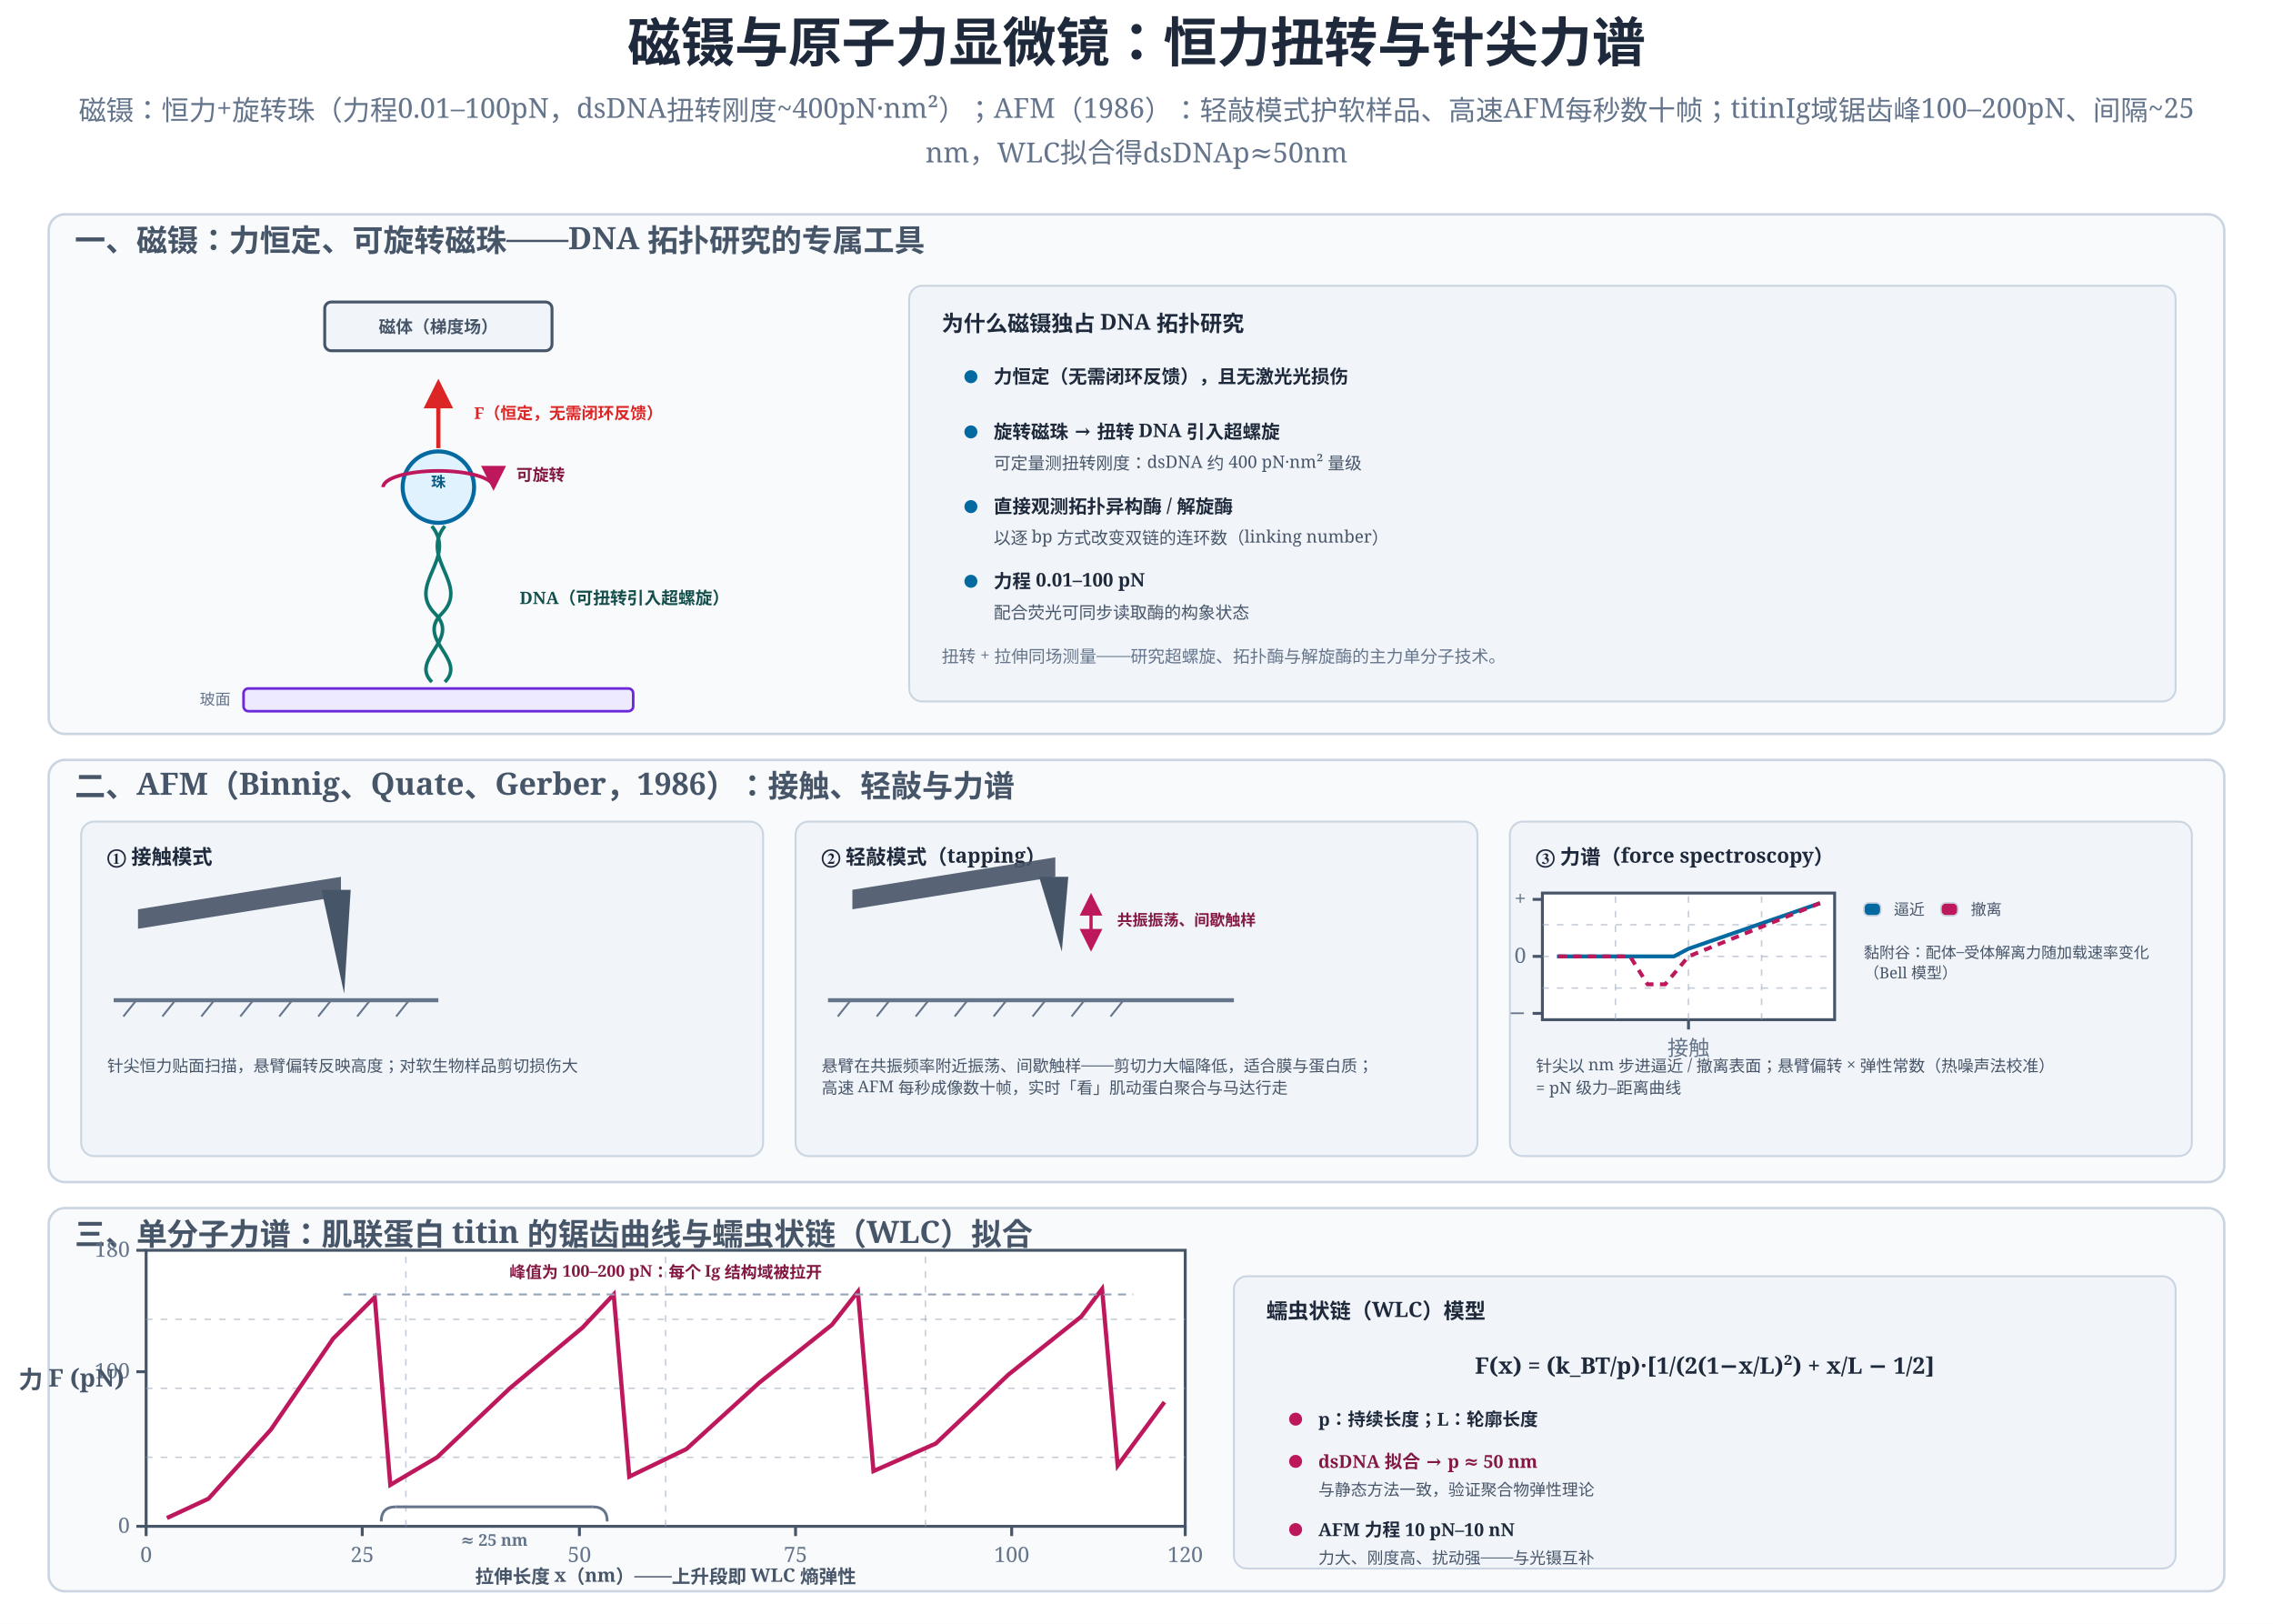
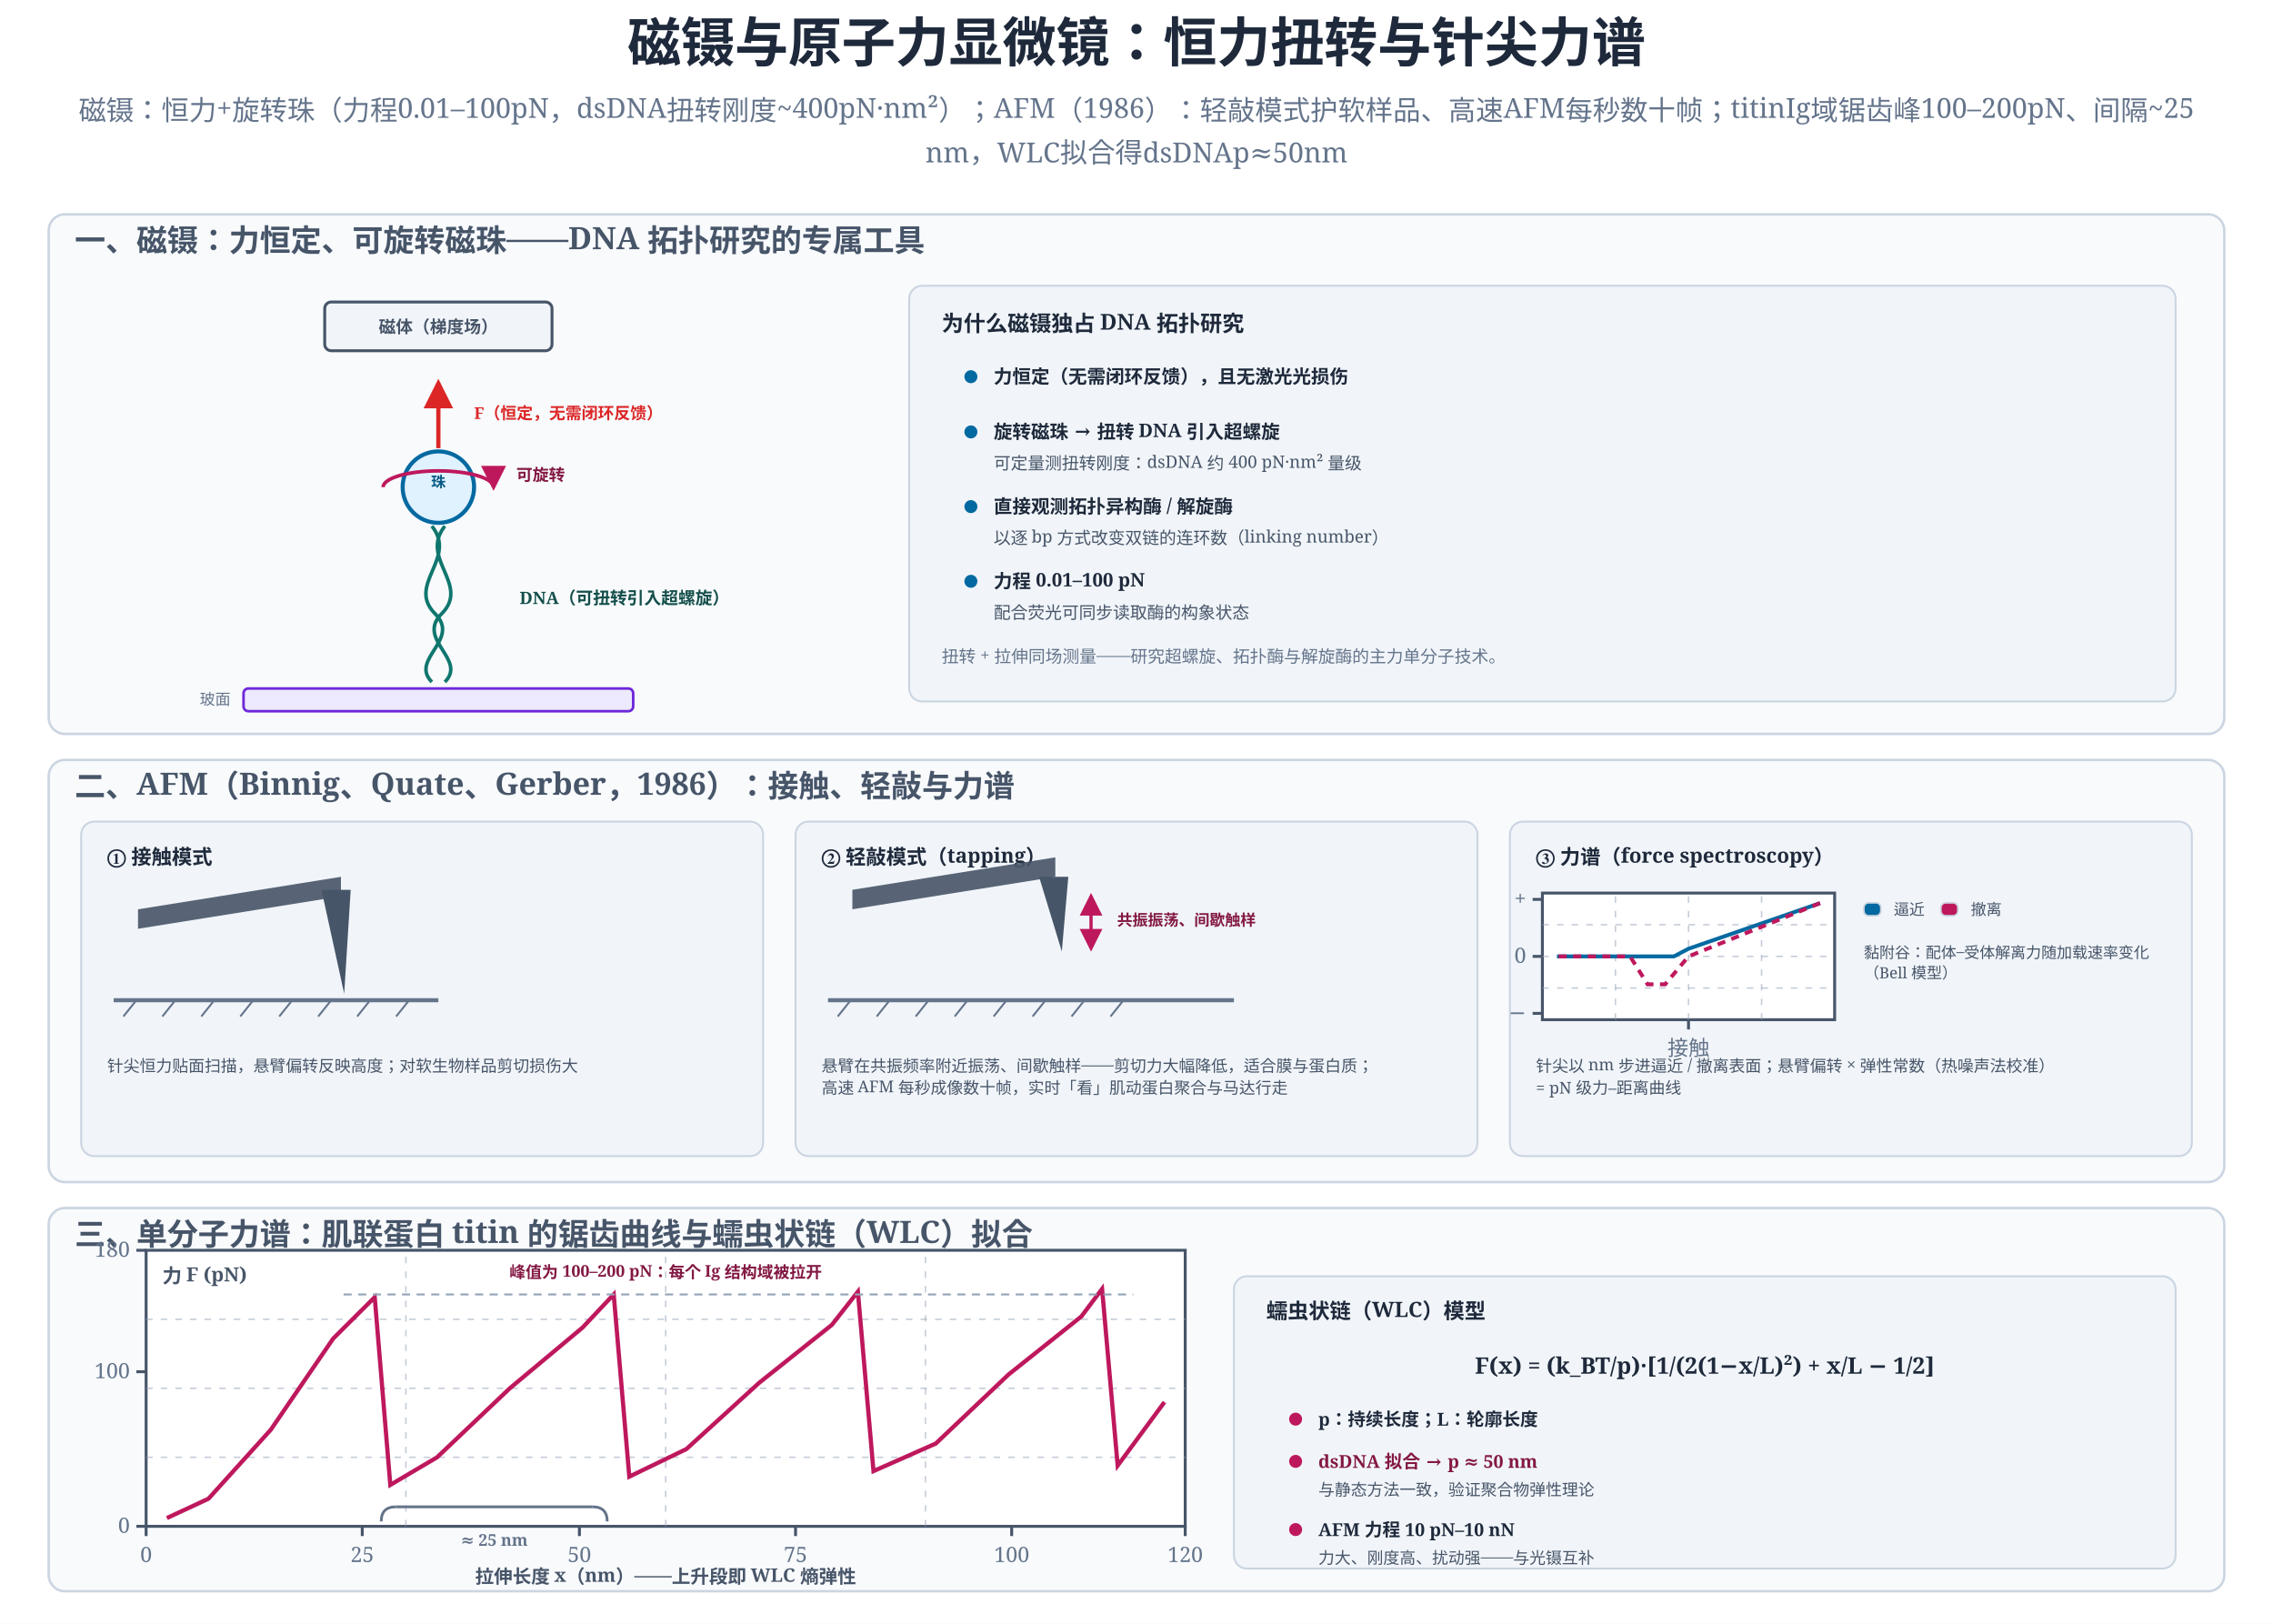
<svg xmlns="http://www.w3.org/2000/svg" width="1400" height="1000" viewBox="0 0 1400 1000" font-family="Noto Serif SC, LXGW WenKai, Songti SC, serif">
  <defs>
    <marker id="arr-ink" viewBox="0 0 10 10" refX="8.5" refY="5" markerWidth="7" markerHeight="7" orient="auto-start-reverse">
      <path d="M0,0 L10,5 L0,10 z" fill="#334155" />
    </marker>
    <marker id="arr-dna" viewBox="0 0 10 10" refX="8.5" refY="5" markerWidth="7" markerHeight="7" orient="auto-start-reverse">
      <path d="M0,0 L10,5 L0,10 z" fill="#0f766e" />
    </marker>
    <marker id="arr-rna" viewBox="0 0 10 10" refX="8.5" refY="5" markerWidth="7" markerHeight="7" orient="auto-start-reverse">
      <path d="M0,0 L10,5 L0,10 z" fill="#b45309" />
    </marker>
    <marker id="arr-pro" viewBox="0 0 10 10" refX="8.5" refY="5" markerWidth="7" markerHeight="7" orient="auto-start-reverse">
      <path d="M0,0 L10,5 L0,10 z" fill="#6d28d9" />
    </marker>
    <marker id="arr-enz" viewBox="0 0 10 10" refX="8.5" refY="5" markerWidth="7" markerHeight="7" orient="auto-start-reverse">
      <path d="M0,0 L10,5 L0,10 z" fill="#be185d" />
    </marker>
    <marker id="arr-acc" viewBox="0 0 10 10" refX="8.5" refY="5" markerWidth="7" markerHeight="7" orient="auto-start-reverse">
      <path d="M0,0 L10,5 L0,10 z" fill="#0369a1" />
    </marker>
    <marker id="arr-ok" viewBox="0 0 10 10" refX="8.5" refY="5" markerWidth="7" markerHeight="7" orient="auto-start-reverse">
      <path d="M0,0 L10,5 L0,10 z" fill="#059669" />
    </marker>
    <marker id="arr-warn" viewBox="0 0 10 10" refX="8.5" refY="5" markerWidth="7" markerHeight="7" orient="auto-start-reverse">
      <path d="M0,0 L10,5 L0,10 z" fill="#b45309" />
    </marker>
    <marker id="arr-bad" viewBox="0 0 10 10" refX="8.5" refY="5" markerWidth="7" markerHeight="7" orient="auto-start-reverse">
      <path d="M0,0 L10,5 L0,10 z" fill="#dc2626" />
    </marker>
    <marker id="arr-mute" viewBox="0 0 10 10" refX="8.5" refY="5" markerWidth="7" markerHeight="7" orient="auto-start-reverse">
      <path d="M0,0 L10,5 L0,10 z" fill="#94a3b8" />
    </marker>
  </defs>
  <rect x="0" y="0" width="1400" height="1000" fill="#ffffff" />
  <text x="700" y="38" text-anchor="middle" font-size="33" font-weight="700" fill="#1e293b">磁镊与原子力显微镜：恒力扭转与针尖力谱</text>
  <text x="700" y="74" text-anchor="middle" font-size="17" fill="#64748b">磁镊：恒力+旋转珠（力程0.01–100pN，dsDNA扭转刚度~400pN·nm²）；AFM（1986）：轻敲模式护软样品、高速AFM每秒数十帧；titinIg域锯齿峰100–200pN、间隔~25</text>
  <text x="700" y="100" text-anchor="middle" font-size="17" fill="#64748b">nm，WLC拟合得dsDNAp≈50nm</text>
  <rect x="30" y="132" width="1340" height="320" rx="10" fill="#f8fafc" stroke="#cbd5e1" stroke-width="1.5" />
  <text x="46" y="154.84" font-size="19" fill="#475569" font-weight="700">一、磁镊：力恒定、可旋转磁珠——DNA 拓扑研究的专属工具</text>
  <rect x="200" y="186" width="140" height="30" rx="4" fill="#f1f5f9" stroke="#475569" stroke-width="1.8" />
  <text x="270" y="205" font-size="10.5" fill="#475569" text-anchor="middle" font-weight="700">磁体（梯度场）</text>
  <line x1="270" y1="276" x2="270" y2="236" stroke="#dc2626" stroke-width="2.6" marker-end="url(#arr-bad)" />
  <text x="292" y="258" font-size="10" fill="#dc2626" font-weight="700">F（恒定，无需闭环反馈）</text>
  <circle cx="270" cy="300" r="22" fill="#e0f2fe" stroke="#0369a1" stroke-width="2.5" />
  <path d="M 236,300 A 34,10 0 0 1 304,300" fill="none" stroke="#be185d" stroke-width="2.2" marker-end="url(#arr-enz)" />
  <text x="318" y="296" font-size="10" fill="#831843" font-weight="700">可旋转</text>
  <text x="270" y="300" font-size="9" fill="#075985" text-anchor="middle" font-weight="700">珠</text>
  <path d="M 266,324 C 282,344 250,360 268,378 C 284,394 252,406 266,420" fill="none" stroke="#0f766e" stroke-width="2.2" />
  <path d="M 274,324 C 258,344 290,360 272,378 C 256,394 288,406 274,420" fill="none" stroke="#0f766e" stroke-width="2.2" />
  <text x="320" y="372" font-size="10.5" fill="#134e4a" font-weight="700">DNA（可扭转引入超螺旋）</text>
  <rect x="150" y="424" width="240" height="14" rx="3" fill="#ede9fe" stroke="#6d28d9" stroke-width="1.6" />
  <text x="142" y="434" font-size="9.5" fill="#64748b" text-anchor="end">玻面</text>
  <rect x="560" y="176" width="780" height="256" rx="8" fill="#f1f5f9" stroke="#cbd5e1" stroke-width="1.2" />
  <text x="580" y="204" font-size="13.5" fill="#1e293b" font-weight="700">为什么磁镊独占 DNA 拓扑研究</text>
  <circle cx="598" cy="232" r="4" fill="#0369a1" />
  <text x="612" y="236" font-size="11.5" fill="#1e293b" font-weight="700">力恒定（无需闭环反馈），且无激光光损伤</text>
  <circle cx="598" cy="266" r="4" fill="#0369a1" />
  <text x="612" y="270" font-size="11.5" fill="#1e293b" font-weight="700">旋转磁珠 → 扭转 DNA 引入超螺旋</text>
  <text x="612" y="289" font-size="10.5" fill="#475569">可定量测扭转刚度：dsDNA 约 400 pN·nm² 量级</text>
  <circle cx="598" cy="312" r="4" fill="#0369a1" />
  <text x="612" y="316" font-size="11.5" fill="#1e293b" font-weight="700">直接观测拓扑异构酶 / 解旋酶</text>
  <text x="612" y="335" font-size="10.5" fill="#475569">以逐 bp 方式改变双链的连环数（linking number）</text>
  <circle cx="598" cy="358" r="4" fill="#0369a1" />
  <text x="612" y="362" font-size="11.5" fill="#1e293b" font-weight="700">力程 0.01–100 pN</text>
  <text x="612" y="381" font-size="10.5" fill="#475569">配合荧光可同步读取酶的构象状态</text>
  <text x="580" y="408" font-size="10.5" fill="#64748b">扭转 + 拉伸同场测量——研究超螺旋、拓扑酶与解旋酶的主力单分子技术。</text>
  <rect x="30" y="468" width="1340" height="260" rx="10" fill="#f8fafc" stroke="#cbd5e1" stroke-width="1.5" />
  <text x="46" y="490.84" font-size="19" fill="#475569" font-weight="700">二、AFM（Binnig、Quate、Gerber，1986）：接触、轻敲与力谱</text>
  <rect x="50" y="506" width="420" height="206" rx="8" fill="#f1f5f9" stroke="#cbd5e1" stroke-width="1.2" />
  <text x="66" y="532" font-size="12.5" fill="#1e293b" font-weight="700">① 接触模式</text>
  <polygon points="85,560 210,540 210,552 85,572" fill="#475569" fill-opacity="0.9" />
  <polygon points="198,548 216,548 212,612" fill="#475569" />
  <line x1="70" y1="616" x2="270" y2="616" stroke="#64748b" stroke-width="2.5" />
  <line x1="84" y1="616" x2="76" y2="626" stroke="#64748b" stroke-width="1.2" />
  <line x1="108" y1="616" x2="100" y2="626" stroke="#64748b" stroke-width="1.2" />
  <line x1="132" y1="616" x2="124" y2="626" stroke="#64748b" stroke-width="1.2" />
  <line x1="156" y1="616" x2="148" y2="626" stroke="#64748b" stroke-width="1.2" />
  <line x1="180" y1="616" x2="172" y2="626" stroke="#64748b" stroke-width="1.2" />
  <line x1="204" y1="616" x2="196" y2="626" stroke="#64748b" stroke-width="1.2" />
  <line x1="228" y1="616" x2="220" y2="626" stroke="#64748b" stroke-width="1.2" />
  <line x1="252" y1="616" x2="244" y2="626" stroke="#64748b" stroke-width="1.2" />
  <text x="66" y="660" font-size="10" fill="#475569">针尖恒力贴面扫描，悬臂偏转反映高度；对软生物样品剪切损伤大</text>
  <rect x="490" y="506" width="420" height="206" rx="8" fill="#f1f5f9" stroke="#cbd5e1" stroke-width="1.2" />
  <text x="506" y="532" font-size="12.5" fill="#1e293b" font-weight="700">② 轻敲模式（tapping）</text>
  <polygon points="525,548 650,528 650,540 525,560" fill="#475569" fill-opacity="0.9" />
  <polygon points="640,540 658,540 654,586" fill="#475569" />
  <line x1="672" y1="552" x2="672" y2="584" stroke="#be185d" stroke-width="2" marker-end="url(#arr-enz)" marker-start="url(#arr-enz)" />
  <text x="688" y="570" font-size="9.5" fill="#831843" font-weight="700">共振振荡、间歇触样</text>
  <line x1="510" y1="616" x2="760" y2="616" stroke="#64748b" stroke-width="2.5" />
  <line x1="524" y1="616" x2="516" y2="626" stroke="#64748b" stroke-width="1.2" />
  <line x1="548" y1="616" x2="540" y2="626" stroke="#64748b" stroke-width="1.2" />
  <line x1="572" y1="616" x2="564" y2="626" stroke="#64748b" stroke-width="1.2" />
  <line x1="596" y1="616" x2="588" y2="626" stroke="#64748b" stroke-width="1.2" />
  <line x1="620" y1="616" x2="612" y2="626" stroke="#64748b" stroke-width="1.2" />
  <line x1="644" y1="616" x2="636" y2="626" stroke="#64748b" stroke-width="1.2" />
  <line x1="668" y1="616" x2="660" y2="626" stroke="#64748b" stroke-width="1.2" />
  <line x1="692" y1="616" x2="684" y2="626" stroke="#64748b" stroke-width="1.2" />
  <text x="506" y="660" font-size="10" fill="#475569">悬臂在共振频率附近振荡、间歇触样——剪切力大幅降低，适合膜与蛋白质；</text>
  <text x="506" y="673.5" font-size="10" fill="#475569">高速 AFM 每秒成像数十帧，实时「看」肌动蛋白聚合与马达行走</text>
  <rect x="930" y="506" width="420" height="206" rx="8" fill="#f1f5f9" stroke="#cbd5e1" stroke-width="1.2" />
  <text x="946" y="532" font-size="12.5" fill="#1e293b" font-weight="700">③ 力谱（force spectroscopy）</text>
  <rect x="950" y="550" width="180" height="78" fill="#ffffff" stroke="#475569" stroke-width="1.8" />
  <line x1="950" y1="608.5" x2="1130" y2="608.5" stroke="#94a3b8" stroke-width="0.9" stroke-dasharray="4 5" opacity="0.55" />
  <line x1="995" y1="628" x2="995" y2="550" stroke="#94a3b8" stroke-width="0.9" stroke-dasharray="4 5" opacity="0.55" />
  <line x1="950" y1="589" x2="1130" y2="589" stroke="#94a3b8" stroke-width="0.9" stroke-dasharray="4 5" opacity="0.55" />
  <line x1="1040" y1="628" x2="1040" y2="550" stroke="#94a3b8" stroke-width="0.9" stroke-dasharray="4 5" opacity="0.55" />
  <line x1="950" y1="569.5" x2="1130" y2="569.5" stroke="#94a3b8" stroke-width="0.9" stroke-dasharray="4 5" opacity="0.55" />
  <line x1="1085" y1="628" x2="1085" y2="550" stroke="#94a3b8" stroke-width="0.9" stroke-dasharray="4 5" opacity="0.55" />
  <line x1="1040" y1="628" x2="1040" y2="634" stroke="#475569" stroke-width="1.8" />
  <text x="1040" y="650" font-size="13" fill="#64748b" text-anchor="middle">接触</text>
  <line x1="944" y1="589" x2="950" y2="589" stroke="#475569" stroke-width="1.8" />
  <text x="940" y="593" font-size="13" fill="#64748b" text-anchor="end">0</text>
  <line x1="944" y1="553.9" x2="950" y2="553.9" stroke="#475569" stroke-width="1.8" />
  <text x="940" y="557.9" font-size="13" fill="#64748b" text-anchor="end">+</text>
  <line x1="944" y1="624.1" x2="950" y2="624.1" stroke="#475569" stroke-width="1.8" />
  <text x="940" y="628.1" font-size="13" fill="#64748b" text-anchor="end">−</text>
  <path d="M959.0,589.0 L1031.0,589.0 L1040.0,584.3 L1121.0,556.2" fill="none" stroke="#0369a1" stroke-width="2.4" />
  <path d="M1121.0,556.2 L1040.0,589.0 L1025.6,606.2 L1014.8,606.2 L1004.0,589.0 L959.0,589.0" fill="none" stroke="#be185d" stroke-width="2.4" stroke-dasharray="5 4" />
  <rect x="1148" y="556.01" width="10.45" height="7.98" rx="3" fill="#0369a1" stroke="#cbd5e1" stroke-width="1" />
  <text x="1166.45" y="563.42" font-size="9.5" fill="#475569">逼近</text>
  <rect x="1195.45" y="556.01" width="10.45" height="7.98" rx="3" fill="#be185d" stroke="#cbd5e1" stroke-width="1" />
  <text x="1213.9" y="563.42" font-size="9.5" fill="#475569">撤离</text>
  <text x="1148" y="590" font-size="9.5" fill="#475569">黏附谷：配体–受体解离力随加载速率变化</text>
  <text x="1148" y="602.5" font-size="9.5" fill="#475569">（Bell 模型）</text>
  <text x="946" y="660" font-size="10" fill="#475569">针尖以 nm 步进逼近 / 撤离表面；悬臂偏转 × 弹性常数（热噪声法校准）</text>
  <text x="946" y="673.5" font-size="10" fill="#475569">= pN 级力–距离曲线</text>
  <rect x="30" y="744" width="1340" height="236" rx="10" fill="#f8fafc" stroke="#cbd5e1" stroke-width="1.5" />
  <text x="46" y="766.84" font-size="19" fill="#475569" font-weight="700">三、单分子力谱：肌联蛋白 titin 的锯齿曲线与蠕虫状链（WLC）拟合</text>
  <rect x="90" y="770" width="640" height="170" fill="#ffffff" stroke="#475569" stroke-width="1.8" />
  <line x1="90" y1="897.5" x2="730" y2="897.5" stroke="#94a3b8" stroke-width="0.9" stroke-dasharray="4 5" opacity="0.55" />
  <line x1="250" y1="940" x2="250" y2="770" stroke="#94a3b8" stroke-width="0.9" stroke-dasharray="4 5" opacity="0.55" />
  <line x1="90" y1="855" x2="730" y2="855" stroke="#94a3b8" stroke-width="0.9" stroke-dasharray="4 5" opacity="0.55" />
  <line x1="410" y1="940" x2="410" y2="770" stroke="#94a3b8" stroke-width="0.9" stroke-dasharray="4 5" opacity="0.55" />
  <line x1="90" y1="812.5" x2="730" y2="812.5" stroke="#94a3b8" stroke-width="0.9" stroke-dasharray="4 5" opacity="0.55" />
  <line x1="570" y1="940" x2="570" y2="770" stroke="#94a3b8" stroke-width="0.9" stroke-dasharray="4 5" opacity="0.55" />
  <line x1="90" y1="940" x2="90" y2="946" stroke="#475569" stroke-width="1.8" />
  <text x="90" y="962" font-size="13" fill="#64748b" text-anchor="middle">0</text>
  <line x1="223.12" y1="940" x2="223.12" y2="946" stroke="#475569" stroke-width="1.8" />
  <text x="223.12" y="962" font-size="13" fill="#64748b" text-anchor="middle">25</text>
  <line x1="356.88" y1="940" x2="356.88" y2="946" stroke="#475569" stroke-width="1.8" />
  <text x="356.88" y="962" font-size="13" fill="#64748b" text-anchor="middle">50</text>
  <line x1="490" y1="940" x2="490" y2="946" stroke="#475569" stroke-width="1.8" />
  <text x="490" y="962" font-size="13" fill="#64748b" text-anchor="middle">75</text>
  <line x1="623.12" y1="940" x2="623.12" y2="946" stroke="#475569" stroke-width="1.8" />
  <text x="623.12" y="962" font-size="13" fill="#64748b" text-anchor="middle">100</text>
  <line x1="730" y1="940" x2="730" y2="946" stroke="#475569" stroke-width="1.8" />
  <text x="730" y="962" font-size="13" fill="#64748b" text-anchor="middle">120</text>
  <line x1="84" y1="940" x2="90" y2="940" stroke="#475569" stroke-width="1.8" />
  <text x="80" y="944" font-size="13" fill="#64748b" text-anchor="end">0</text>
  <line x1="84" y1="844.8" x2="90" y2="844.8" stroke="#475569" stroke-width="1.8" />
  <text x="80" y="848.8" font-size="13" fill="#64748b" text-anchor="end">100</text>
  <line x1="84" y1="770" x2="90" y2="770" stroke="#475569" stroke-width="1.8" />
  <text x="80" y="774" font-size="13" fill="#64748b" text-anchor="end">180</text>
-   <text x="44" y="855" font-size="15" fill="#475569" text-anchor="middle" font-weight="600">力 F (pN)</text>
+   <text x="100" y="790" font-size="12" fill="#475569" font-weight="600">力 F (pN)</text>
  <path d="M102.8,934.9 L128.4,923.0 L166.8,880.5 L205.2,824.4 L230.8,798.9 L240.4,914.5 L269.2,897.5 L314.0,855.0 L358.8,817.6 L378.0,797.2 L387.6,909.4 L422.8,892.4 L467.6,851.6 L512.4,815.9 L528.4,795.5 L538.0,906.0 L576.4,889.0 L621.2,846.5 L666.0,810.8 L678.8,793.8 L688.4,902.6 L717.2,863.5" fill="none" stroke="#be185d" stroke-width="2.6" />
  <line x1="211.6" y1="797.2" x2="698" y2="797.2" stroke="#94a3b8" stroke-width="1.2" stroke-dasharray="5 4" />
  <text x="410" y="787" font-size="10" fill="#831843" text-anchor="middle" font-weight="700">峰值为 100–200 pN：每个 Ig 结构域被拉开</text>
  <path d="M 234.8,937 Q 234.8,928 243.8,928 M 365,928 Q 374,928 374,937" fill="none" stroke="#64748b" stroke-width="1.7" />
  <line x1="243.8" y1="928" x2="365" y2="928" stroke="#64748b" stroke-width="1.7" />
  <text x="304.4" y="952" font-size="10" fill="#64748b" text-anchor="middle" font-weight="600">≈ 25 nm</text>
  <text x="410" y="975" font-size="11.5" fill="#475569" text-anchor="middle" font-weight="600">拉伸长度 x（nm）——上升段即 WLC 熵弹性</text>
  <rect x="760" y="786" width="580" height="180" rx="8" fill="#f1f5f9" stroke="#cbd5e1" stroke-width="1.2" />
  <text x="780" y="812" font-size="13" fill="#1e293b" font-weight="700">蠕虫状链（WLC）模型</text>
  <text x="1050" y="846" font-size="14" fill="#1e293b" text-anchor="middle" font-weight="700">F(x) = (k_BT/p)·[1/(2(1−x/L)²) + x/L − 1/2]</text>
  <circle cx="798" cy="874" r="4" fill="#be185d" />
  <text x="812" y="878" font-size="11" fill="#1e293b" font-weight="700">p：持续长度；L：轮廓长度</text>
  <circle cx="798" cy="900" r="4" fill="#be185d" />
  <text x="812" y="904" font-size="11" fill="#831843" font-weight="700">dsDNA 拟合 → p ≈ 50 nm</text>
  <text x="812" y="921" font-size="10" fill="#475569">与静态方法一致，验证聚合物弹性理论</text>
  <circle cx="798" cy="942" r="4" fill="#be185d" />
  <text x="812" y="946" font-size="11" fill="#1e293b" font-weight="700">AFM 力程 10 pN–10 nN</text>
  <text x="812" y="963" font-size="10" fill="#475569">力大、刚度高、扰动强——与光镊互补</text>
</svg>
